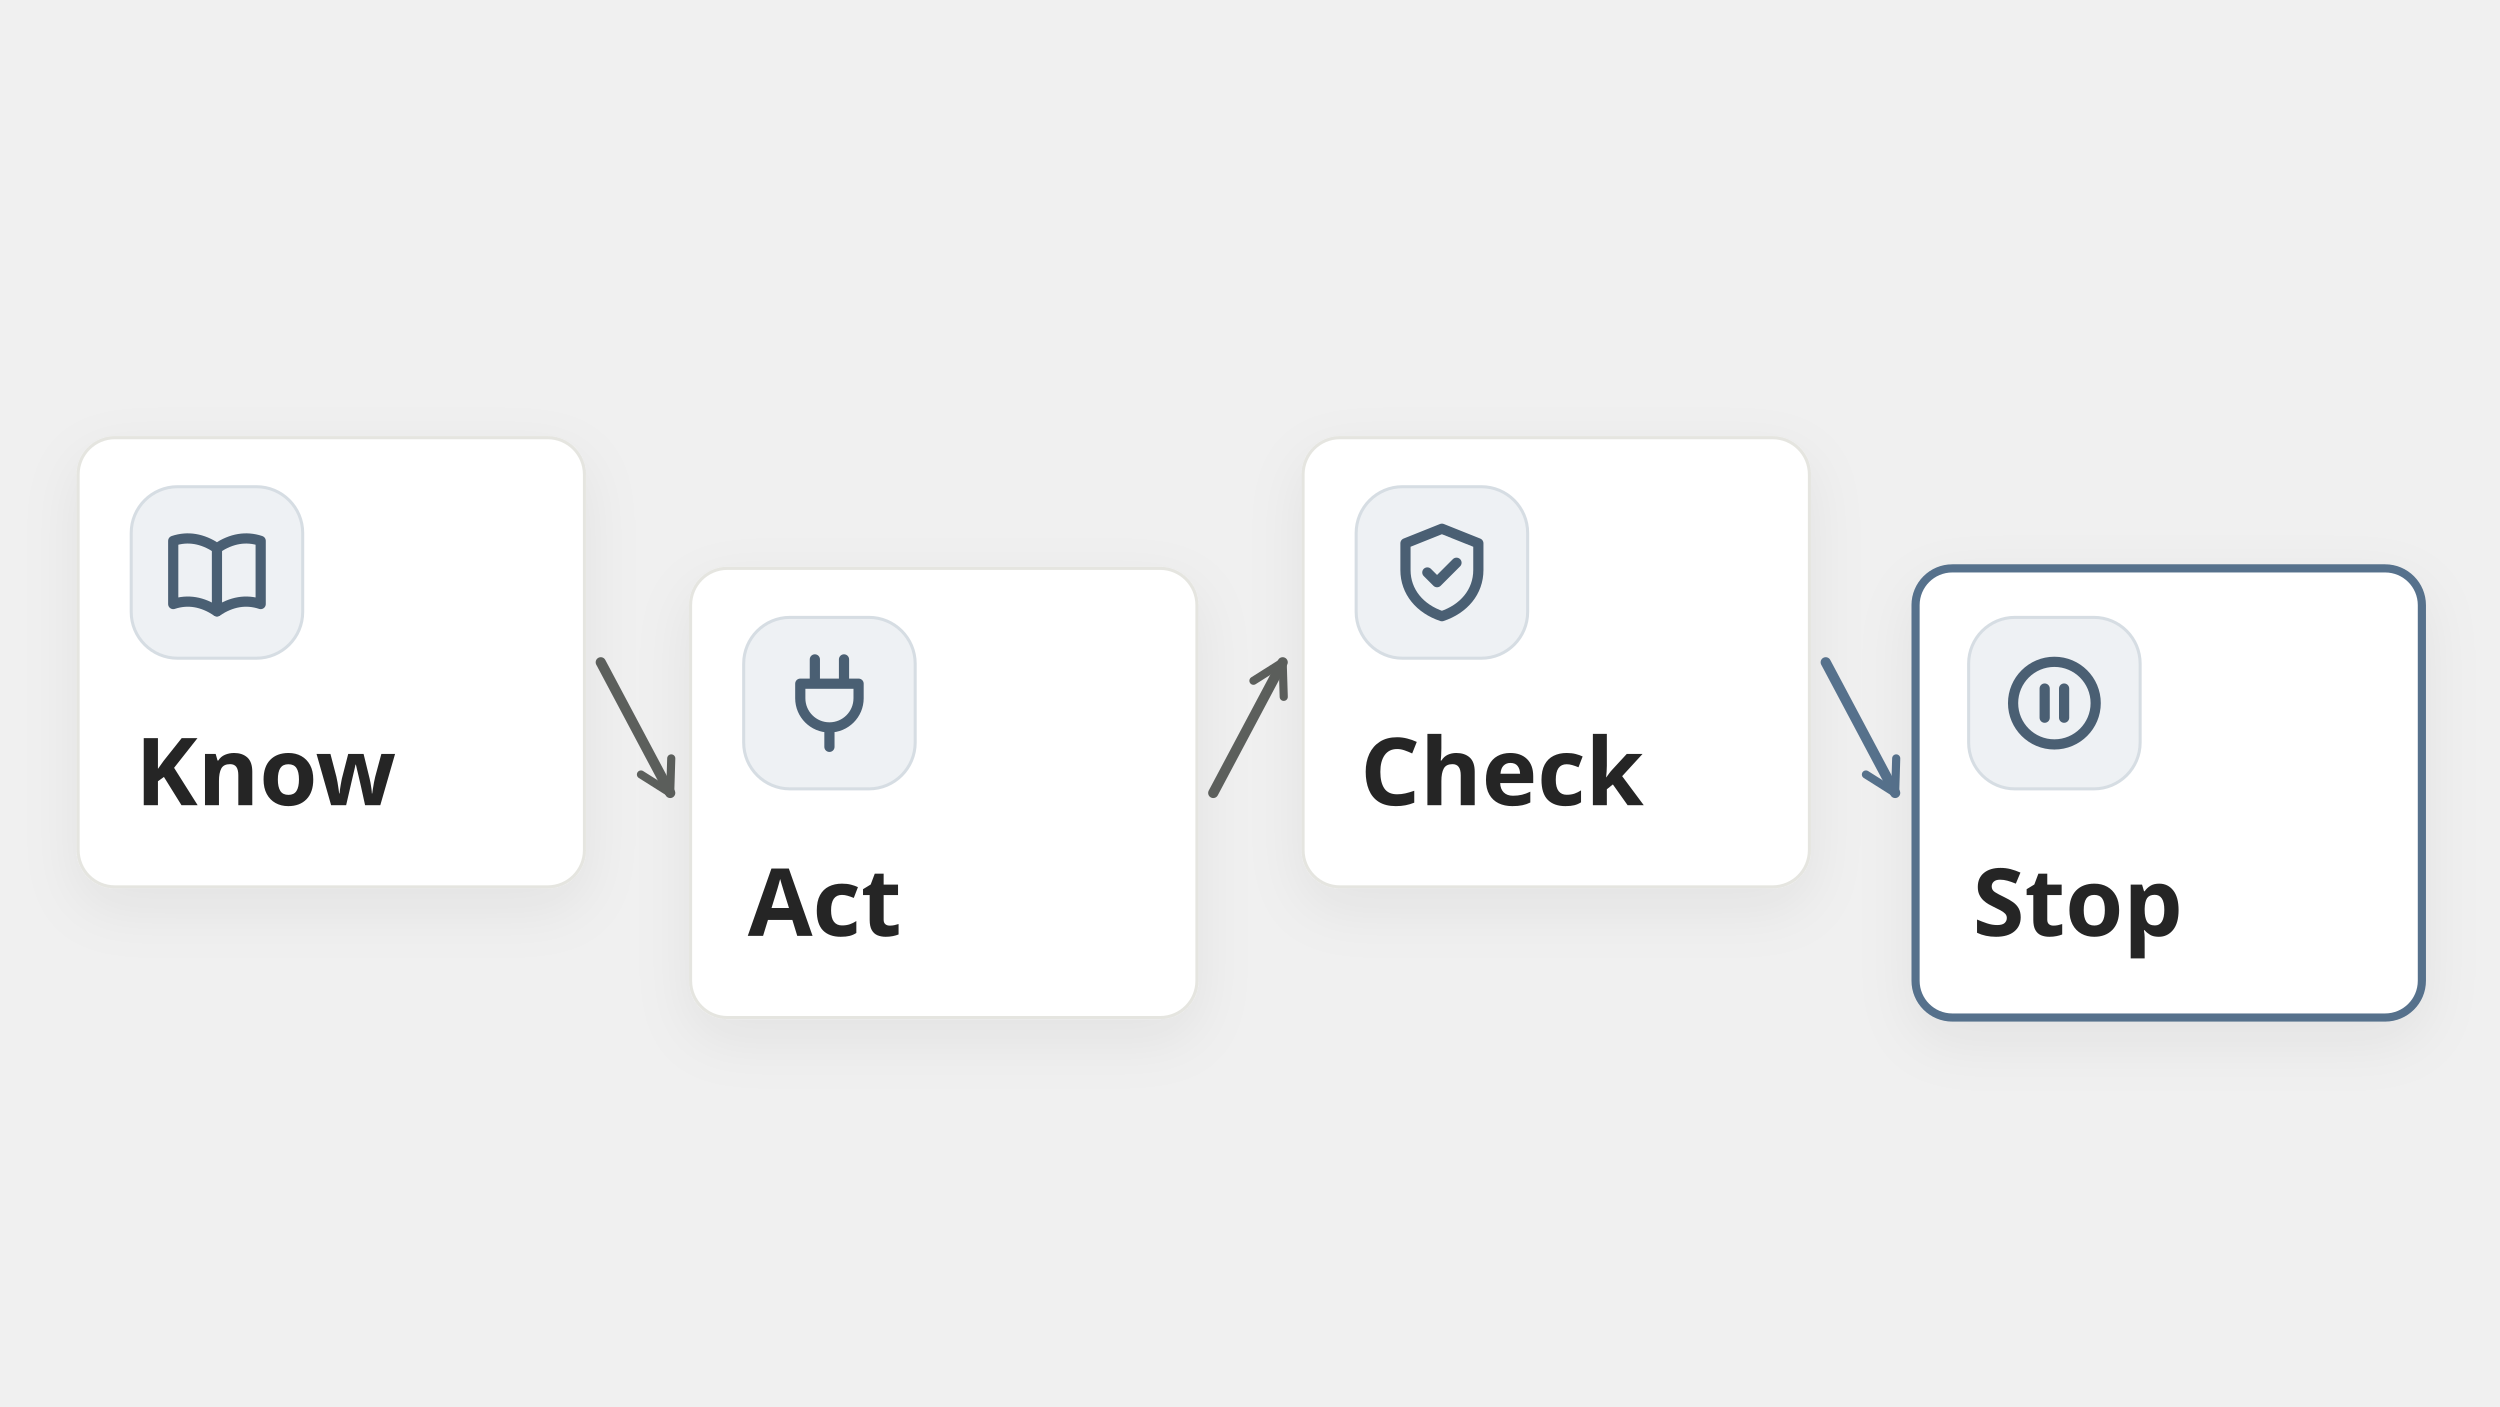
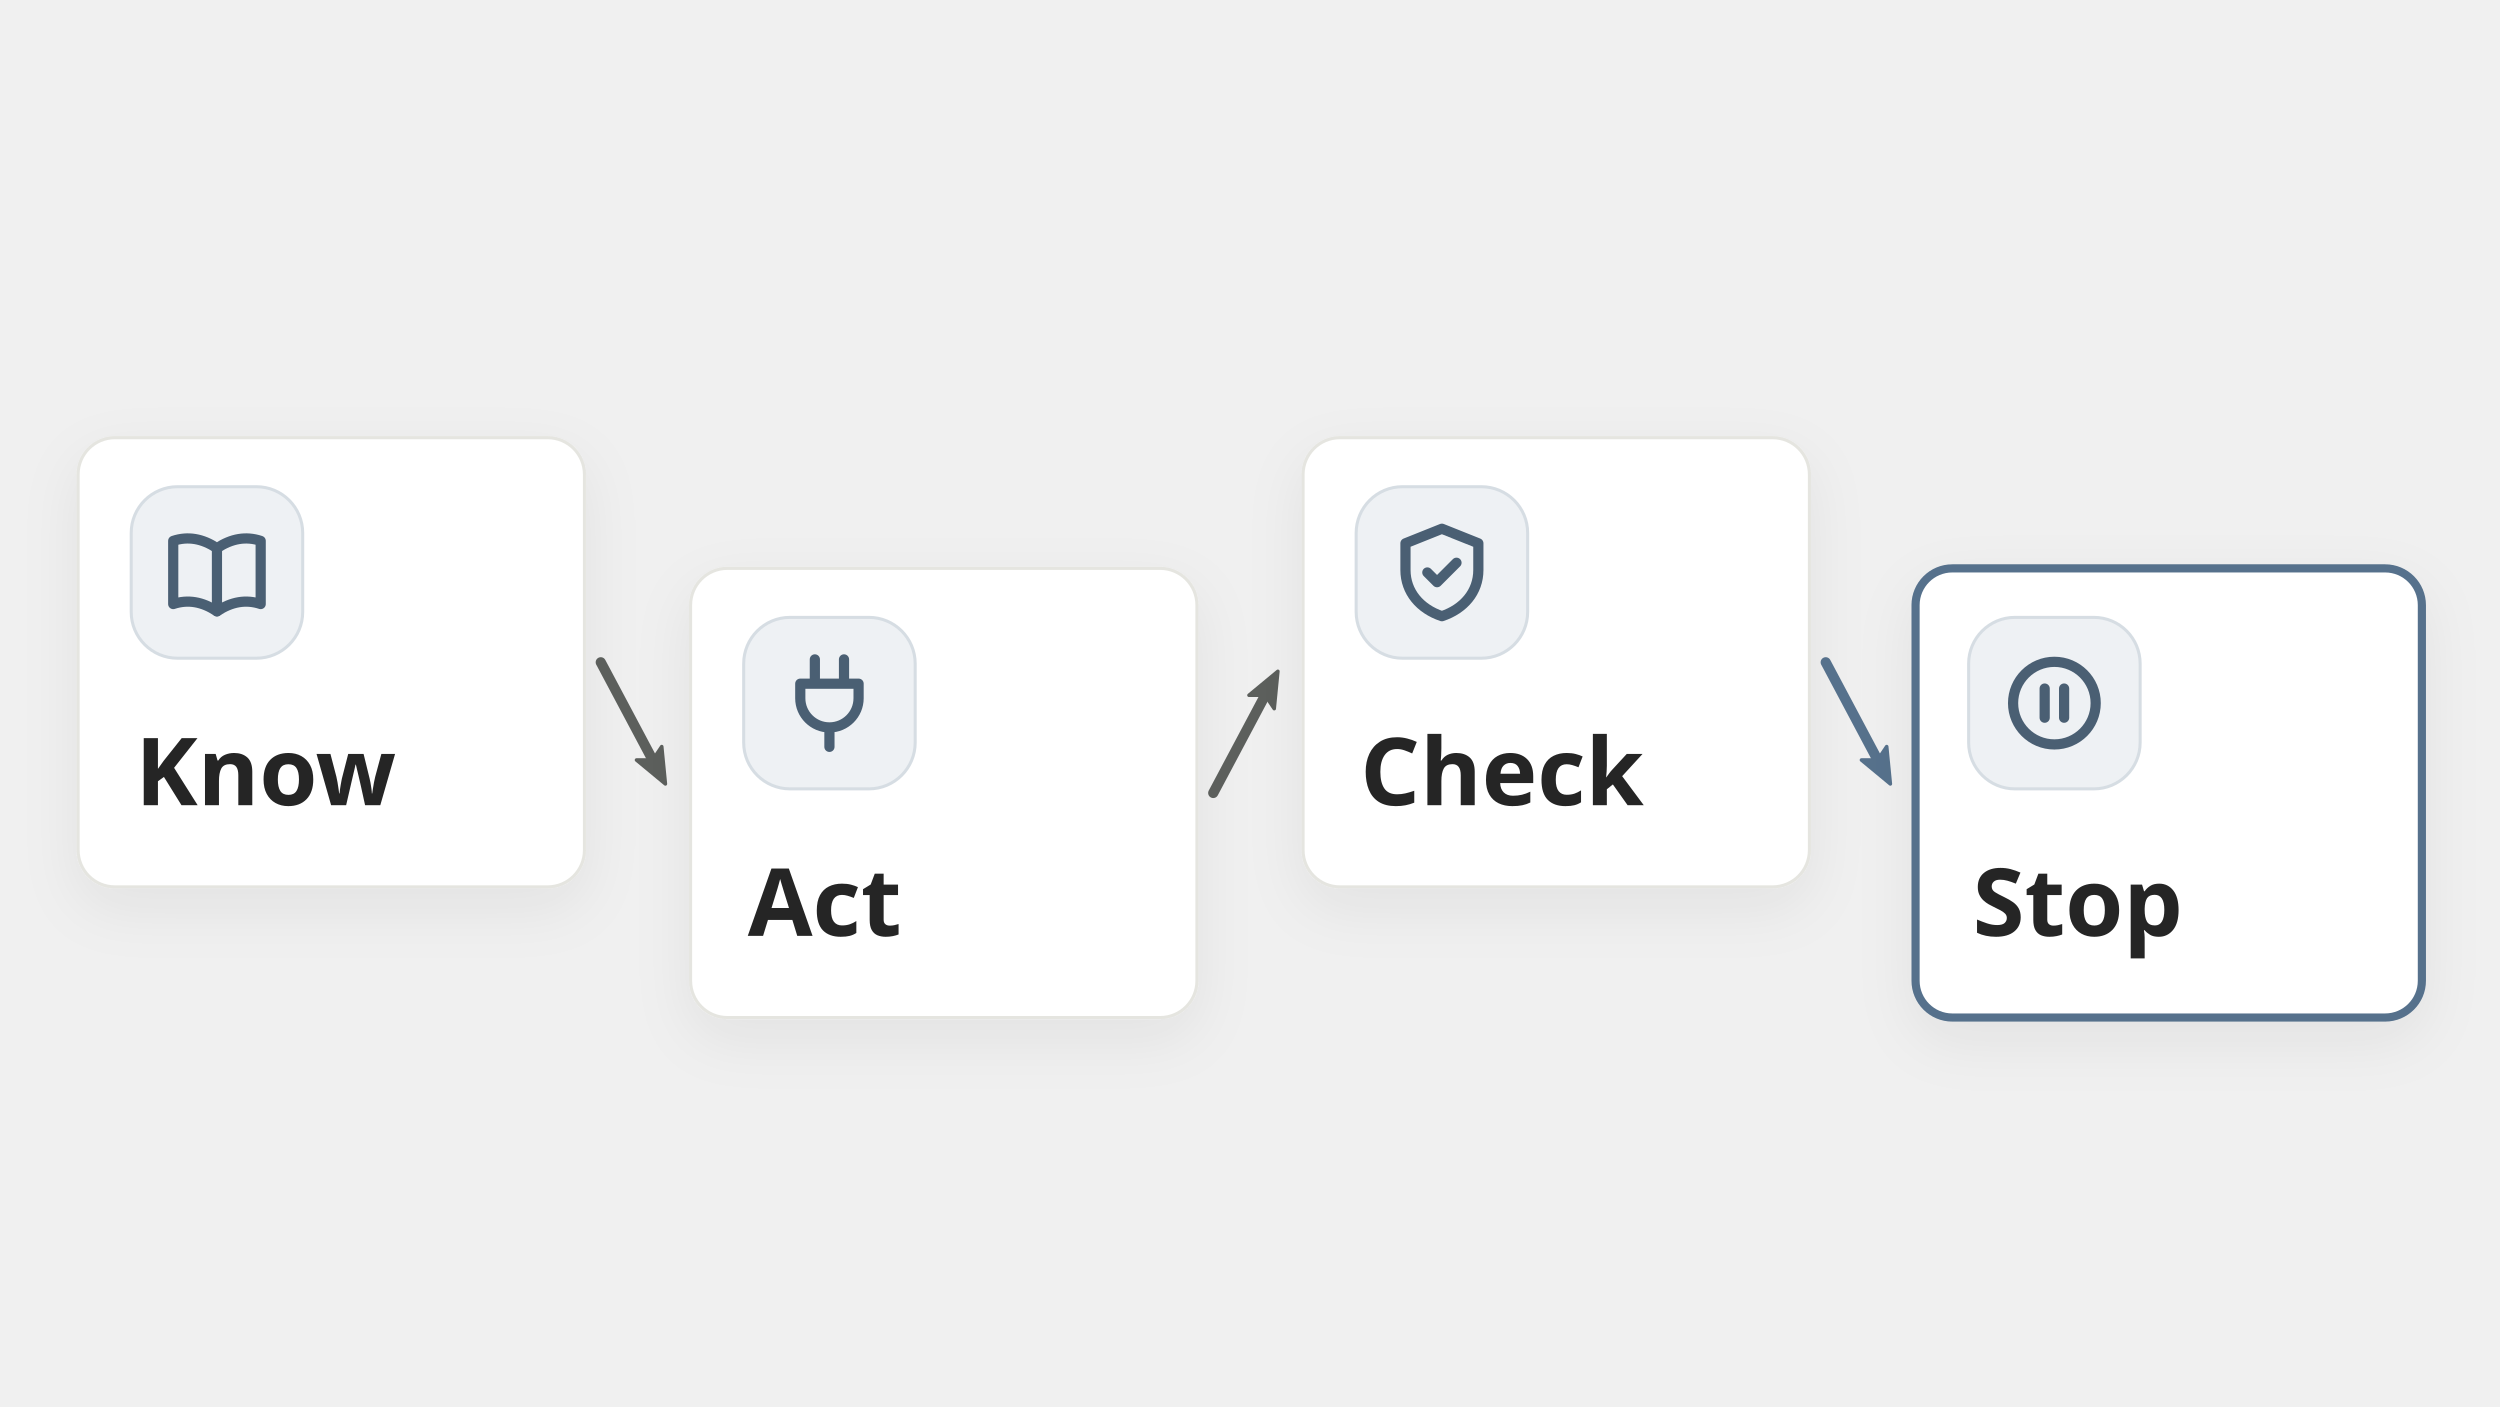
<svg xmlns="http://www.w3.org/2000/svg" viewBox="0 0 1280 720" width="1280" height="720">
  <defs>
    <filter id="sh" x="-20%" y="-20%" width="140%" height="160%">
      <feDropShadow dx="0" dy="1" stdDeviation="1" flood-color="#252525" flood-opacity="0.05" />
      <feDropShadow dx="0" dy="10" stdDeviation="14" flood-color="#252525" flood-opacity="0.06" />
    </filter>
    <marker id="hn" viewBox="0 0 10 10" refX="8" refY="5" markerWidth="7" markerHeight="7" markerUnits="userSpaceOnUse" orient="auto" overflow="visible">
      <path d="M1 1L8 5 1 9" fill="none" stroke="#5c5f5c" stroke-width="1.9" stroke-linecap="round" stroke-linejoin="round" transform="scale(3) translate(-5.333 -3.333)" />
    </marker>
    <marker id="ha" viewBox="0 0 10 10" refX="8" refY="5" markerWidth="7" markerHeight="7" markerUnits="userSpaceOnUse" orient="auto" overflow="visible">
      <path d="M1 1L8 5 1 9" fill="none" stroke="#56718c" stroke-width="1.9" stroke-linecap="round" stroke-linejoin="round" transform="scale(3) translate(-5.333 -3.333)" />
    </marker>
  </defs>
  <g transform="translate(640 360) scale(1.045296) translate(-640 -360)">
    <rect x="66" y="230" width="248" height="220" rx="18" fill="#ffffff" stroke="#e5e5e0" stroke-width="1.5" filter="url(#sh)" />
    <rect x="92" y="254" width="84" height="84" rx="22.68" fill="#eef1f4" stroke="#d6dde3" stroke-width="1.5" />
    <g transform="translate(105.44 267.44) scale(2.38)" fill="none" stroke="#4a5f73" stroke-width="2.1" stroke-linecap="round" stroke-linejoin="round" color="#4a5f73">
      <path d="M3 5.5c3-1 6-.5 9 1.5 3-2 6-2.5 9-1.5v13c-3-1-6-.5-9 1.5-3-2-6-2.5-9-1.5z" />
      <path d="M12 7v13" />
    </g>
    <text x="94" y="410" font-family="Montserrat, system-ui, sans-serif" font-size="46" font-weight="600" fill="#252525" text-anchor="start">Know</text>
-     <path d="M322 340L356 404" fill="none" stroke="#5c5f5c" stroke-width="5" stroke-linecap="round" stroke-linejoin="round" marker-end="url(#hn)" />
+     <path d="M322 340L347.09 387.22" fill="none" stroke="#5c5f5c" stroke-width="5" stroke-linecap="round" stroke-linejoin="round" />
+     <path d="M353.65 399.58L339.5 387.86L347.43 387.87L351.86 381.29Z" fill="#5c5f5c" stroke="#5c5f5c" stroke-width="1.75" stroke-linejoin="round" />
    <rect x="366" y="294" width="248" height="220" rx="18" fill="#ffffff" stroke="#e5e5e0" stroke-width="1.5" filter="url(#sh)" />
    <rect x="392" y="318" width="84" height="84" rx="22.68" fill="#eef1f4" stroke="#d6dde3" stroke-width="1.5" />
    <g transform="translate(405.44 331.44) scale(2.38)" fill="none" stroke="#4a5f73" stroke-width="2.1" stroke-linecap="round" stroke-linejoin="round" color="#4a5f73">
      <path d="M9 3v5M15 3v5M6 8h12v3a6 6 0 0 1-12 0zM12 17v4" />
    </g>
    <text x="394" y="474" font-family="Montserrat, system-ui, sans-serif" font-size="46" font-weight="600" fill="#252525" text-anchor="start">Act</text>
-     <path d="M622 404L656 340" fill="none" stroke="#5c5f5c" stroke-width="5" stroke-linecap="round" stroke-linejoin="round" marker-end="url(#hn)" />
+     <path d="M622 404L647.09 356.78" fill="none" stroke="#5c5f5c" stroke-width="5" stroke-linecap="round" stroke-linejoin="round" />
+     <path d="M653.65 344.42L651.86 362.71L647.43 356.13L639.5 356.14Z" fill="#5c5f5c" stroke="#5c5f5c" stroke-width="1.75" stroke-linejoin="round" />
    <rect x="666" y="230" width="248" height="220" rx="18" fill="#ffffff" stroke="#e5e5e0" stroke-width="1.5" filter="url(#sh)" />
    <rect x="692" y="254" width="84" height="84" rx="22.68" fill="#eef1f4" stroke="#d6dde3" stroke-width="1.5" />
    <g transform="translate(705.44 267.44) scale(2.38)" fill="none" stroke="#4a5f73" stroke-width="2.1" stroke-linecap="round" stroke-linejoin="round" color="#4a5f73">
      <path d="M12 3l7.5 3v5.5c0 4.5-3 8-7.5 9.5-4.5-1.5-7.5-5-7.5-9.5V6z" />
      <path d="M9 12l2 2 4-4" />
    </g>
    <text x="694" y="410" font-family="Montserrat, system-ui, sans-serif" font-size="46" font-weight="600" fill="#252525" text-anchor="start">Check</text>
-     <path d="M922 340L956 404" fill="none" stroke="#56718c" stroke-width="5" stroke-linecap="round" stroke-linejoin="round" marker-end="url(#ha)" />
+     <path d="M922 340L947.09 387.22" fill="none" stroke="#56718c" stroke-width="5" stroke-linecap="round" stroke-linejoin="round" />
+     <path d="M953.65 399.58L939.5 387.86L947.43 387.87L951.86 381.29Z" fill="#56718c" stroke="#56718c" stroke-width="1.75" stroke-linejoin="round" />
    <rect x="966" y="294" width="248" height="220" rx="18" fill="#ffffff" stroke="#56718c" stroke-width="4" filter="url(#sh)" />
    <rect x="992" y="318" width="84" height="84" rx="22.68" fill="#eef1f4" stroke="#d6dde3" stroke-width="1.5" />
    <g transform="translate(1005.44 331.44) scale(2.38)" fill="none" stroke="#4a5f73" stroke-width="2.1" stroke-linecap="round" stroke-linejoin="round" color="#4a5f73">
      <circle cx="12" cy="12" r="8.5" />
      <path d="M10 9v6M14 9v6" />
    </g>
    <text x="994" y="474" font-family="Montserrat, system-ui, sans-serif" font-size="46" font-weight="600" fill="#252525" text-anchor="start">Stop</text>
  </g>
</svg>
